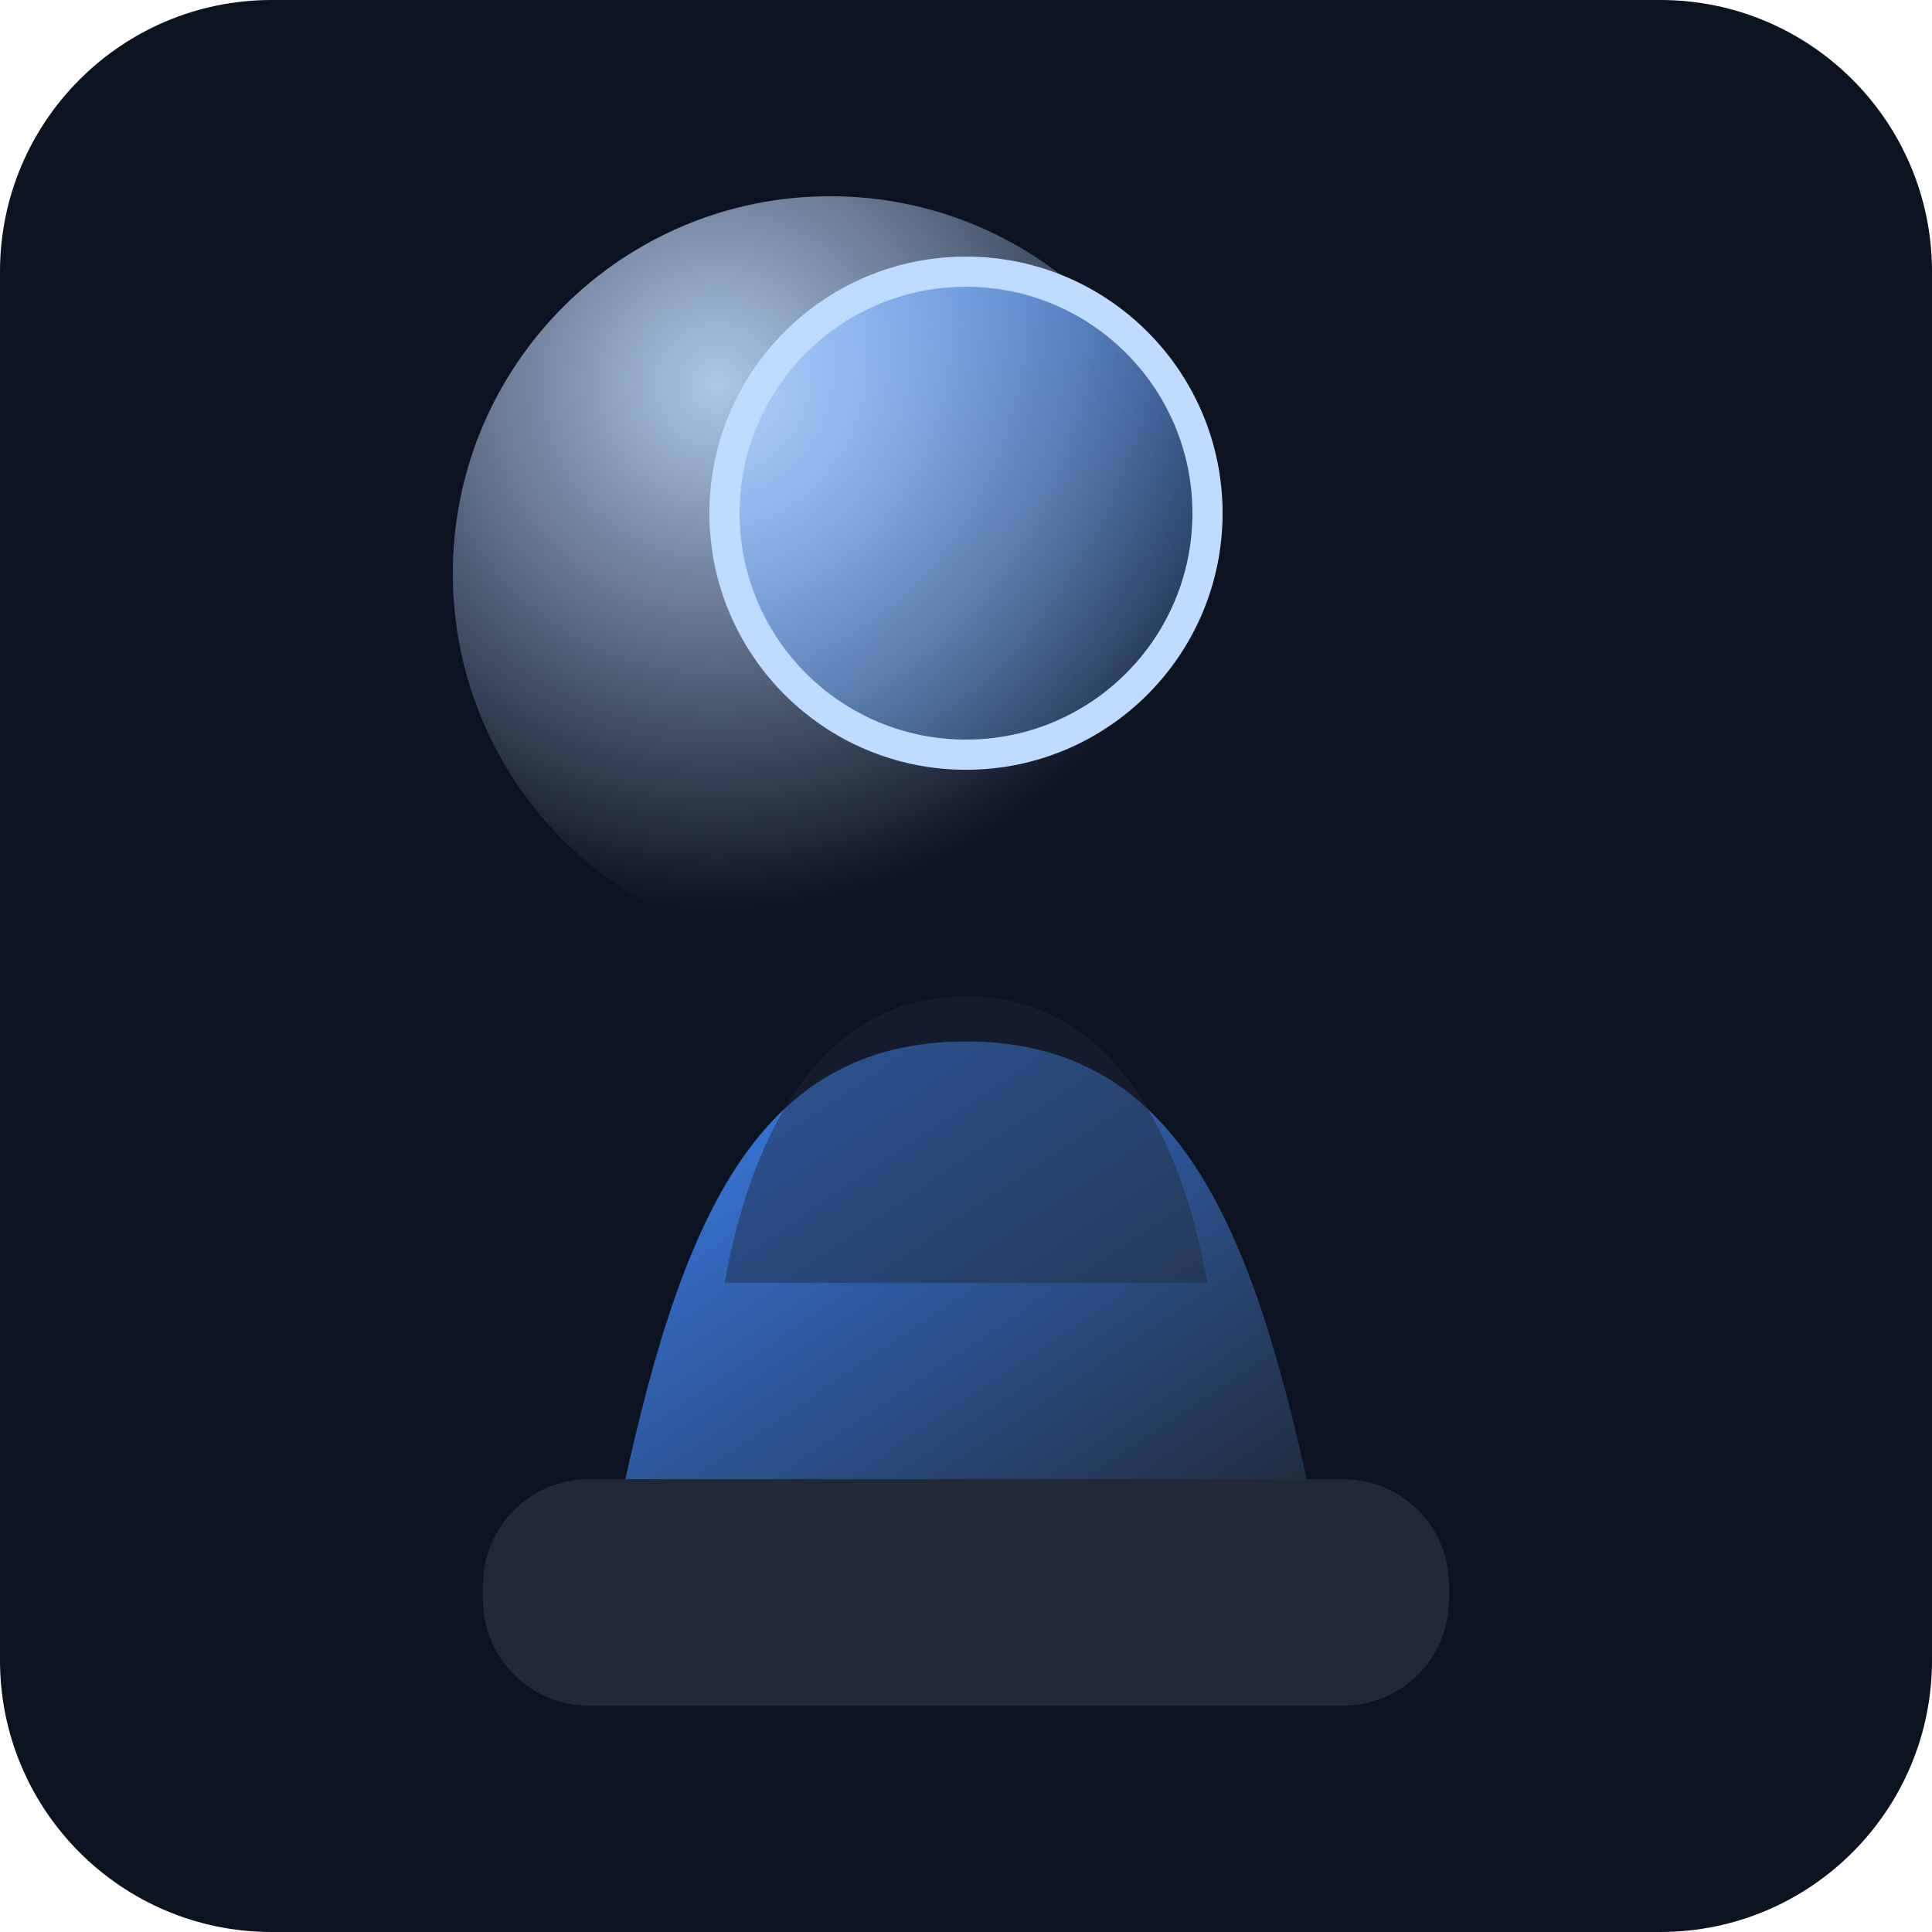
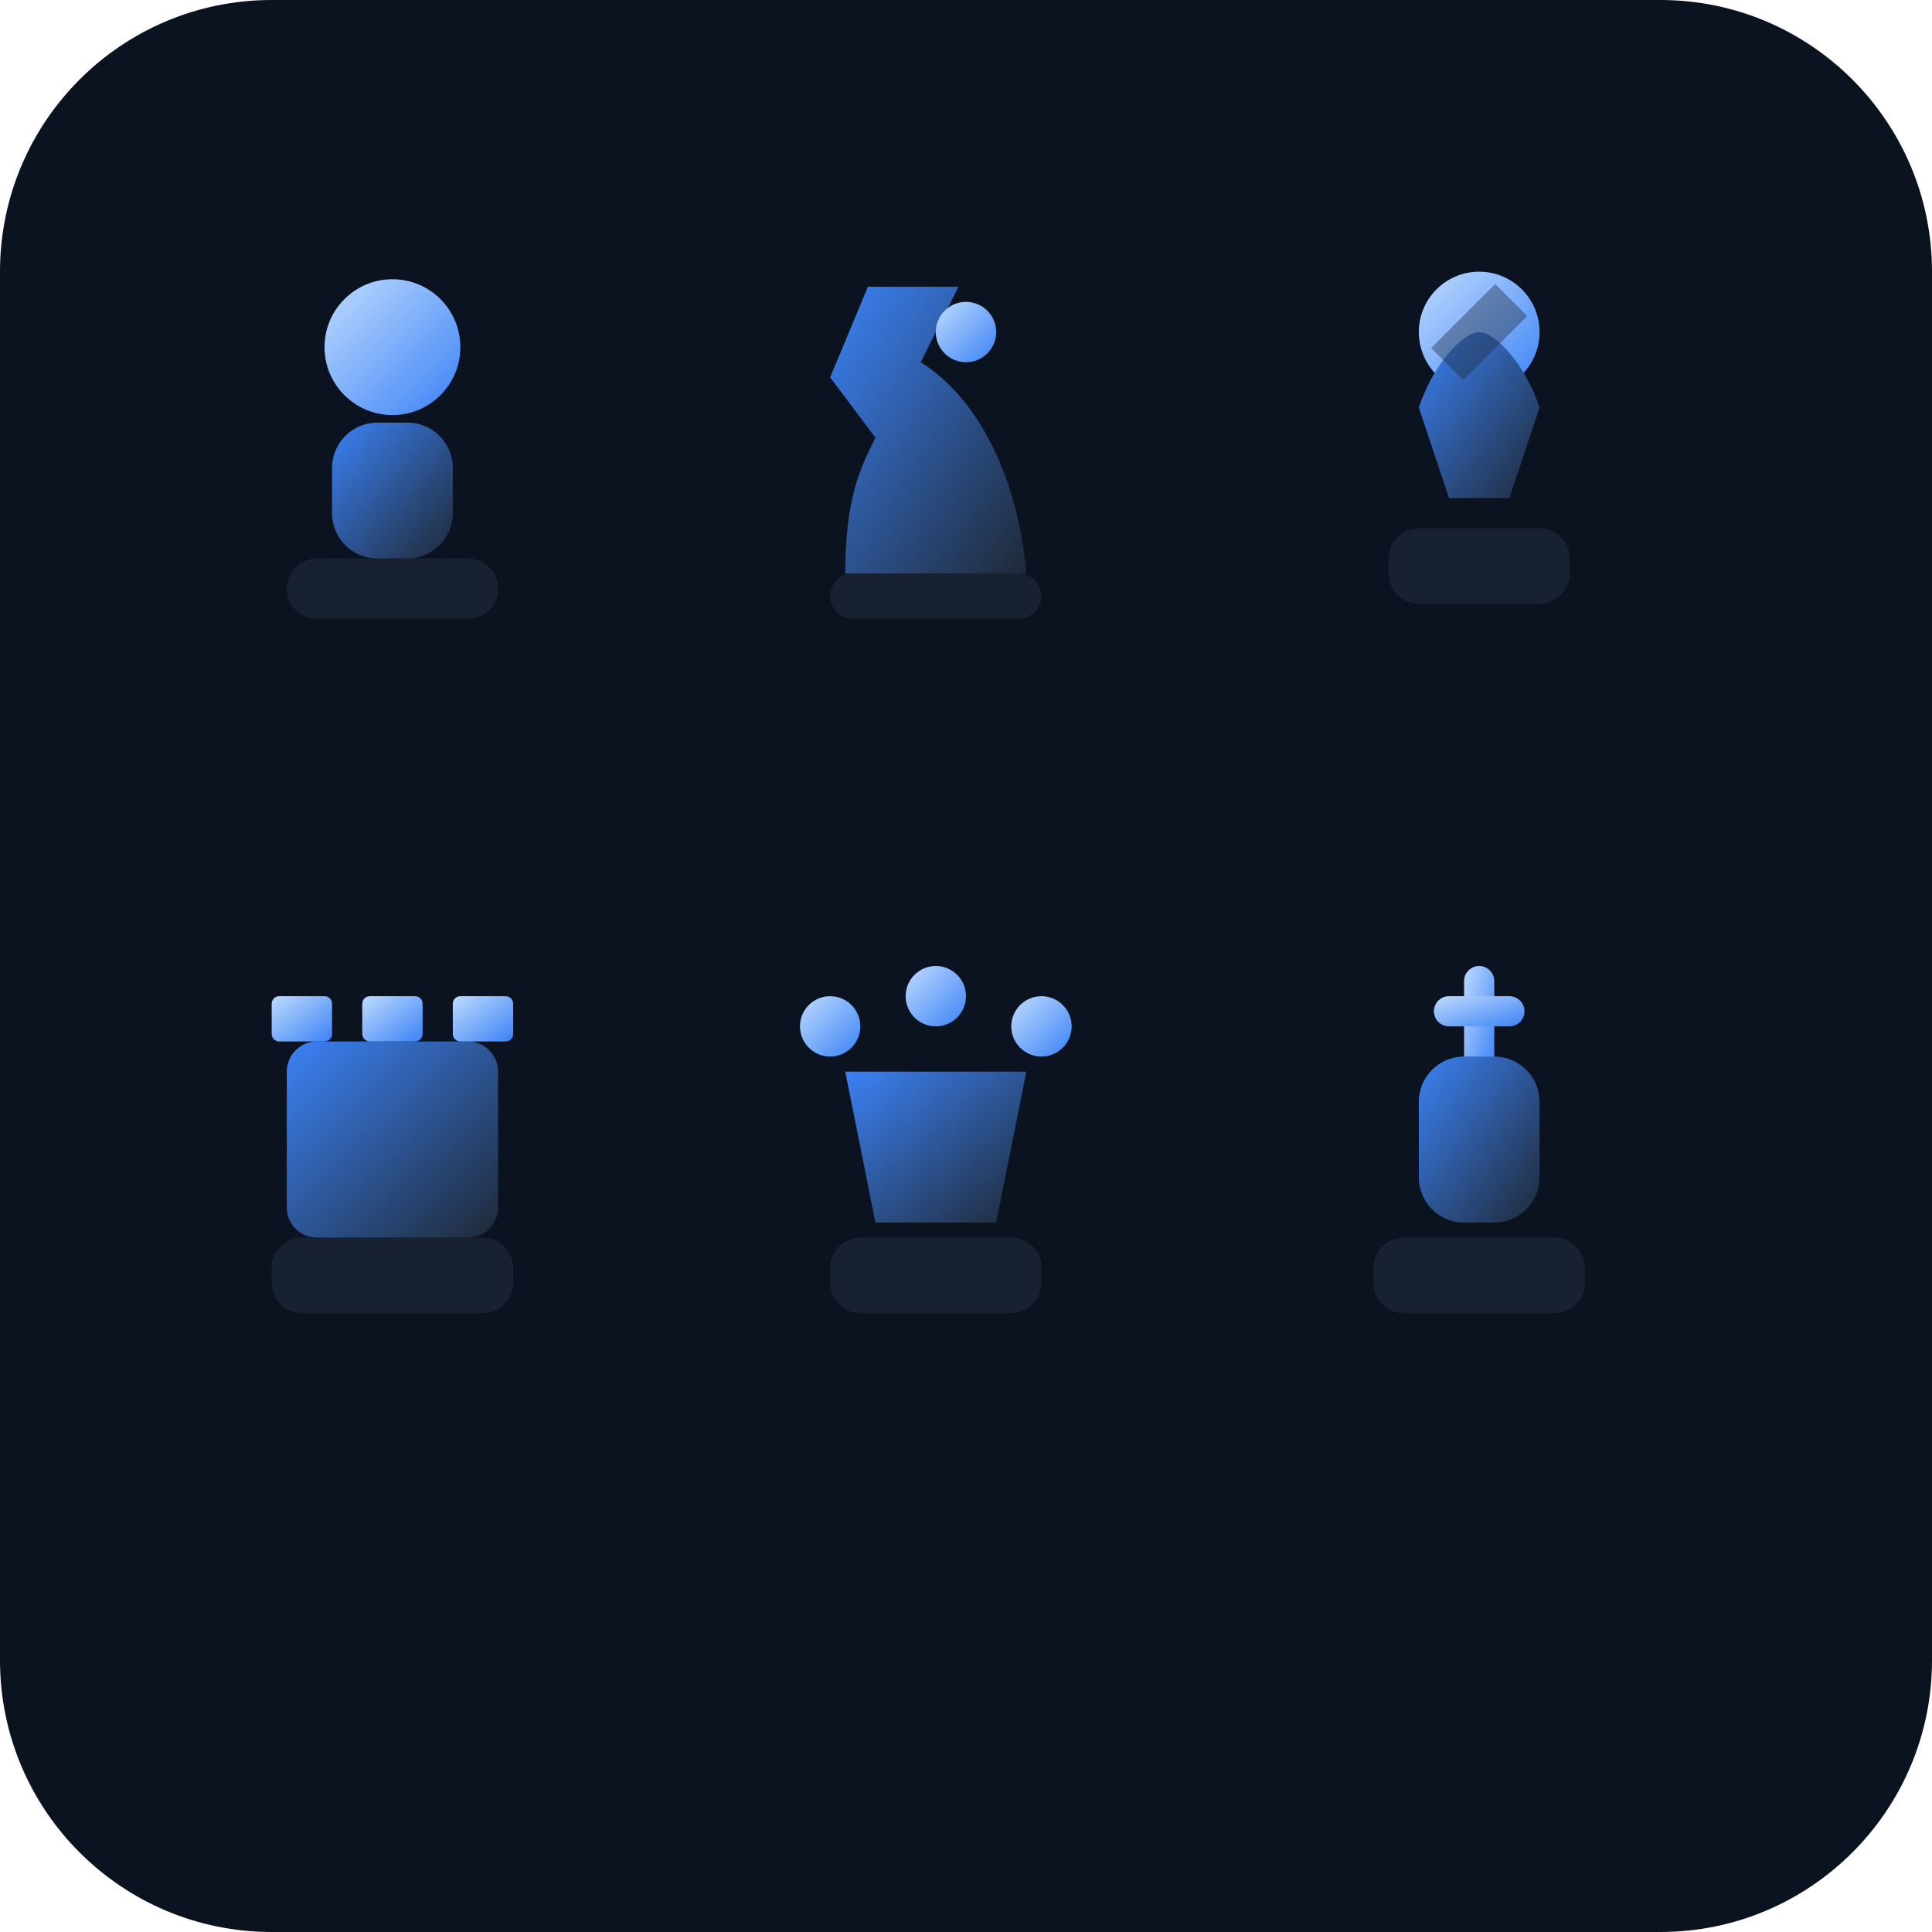
<svg xmlns="http://www.w3.org/2000/svg" width="256" height="256" viewBox="0 0 256 256">
  <defs>
-     <radialGradient id="shine" cx="35%" cy="25%" r="70%">
-       <stop offset="0%" stop-color="#bfdbfe" stop-opacity="0.9" />
-       <stop offset="100%" stop-color="#bfdbfe" stop-opacity="0" />
-     </radialGradient>
-     <linearGradient id="body" x1="0" y1="0" x2="1" y2="1">
+     <linearGradient id="piece" x1="0" y1="0" x2="1" y2="1">
      <stop offset="0%" stop-color="#3b82f6" />
      <stop offset="100%" stop-color="#1f2937" />
    </linearGradient>
+     <linearGradient id="pieceAlt" x1="0" y1="0" x2="1" y2="1">
+       <stop offset="0%" stop-color="#bfdbfe" />
+       <stop offset="100%" stop-color="#3b82f6" />
+     </linearGradient>
  </defs>
  <rect width="256" height="256" rx="36" fill="#0b1220" />
-   <circle cx="128" cy="68" r="32" fill="url(#body)" stroke="#bfdbfe" stroke-width="4" />
-   <path d="M82 200c8-38 18-62 46-62s38 24 46 62" fill="url(#body)" />
-   <path d="M96 170c4-22 14-38 32-38s28 16 32 38" fill="#1f2937" opacity="0.45" />
-   <rect x="64" y="196" width="128" height="30" rx="14" fill="#1f2937" />
-   <circle cx="110" cy="76" r="50" fill="url(#shine)" />
+   <g transform="translate(20 28)">
+     <g transform="translate(0 0)">
+       <circle cx="32" cy="18" r="9" fill="url(#pieceAlt)" />
+       <rect x="24" y="28" width="16" height="18" rx="6" fill="url(#piece)" />
+       <rect x="18" y="46" width="28" height="8" rx="4" fill="#1f2937" opacity="0.65" />
+     </g>
+     <g transform="translate(72 0)">
+       <path d="M20 48h24c-1-12-6-23-14-28l5-10h-12l-5 12 6 8c-2 4-4 8-4 18z" fill="url(#piece)" />
+       <rect x="18" y="48" width="28" height="6" rx="3" fill="#1f2937" opacity="0.65" />
+       <circle cx="36" cy="16" r="4" fill="url(#pieceAlt)" />
+     </g>
+     <g transform="translate(144 0)">
+       <circle cx="32" cy="16" r="8" fill="url(#pieceAlt)" />
+       <path d="M24 26c2-6 6-10 8-10s6 4 8 10l-4 12h-8l-4-12z" fill="url(#piece)" />
+       <rect x="20" y="42" width="24" height="10" rx="4" fill="#1f2937" opacity="0.65" />
+       <rect x="29" y="10" width="6" height="12" transform="rotate(45 32 16)" fill="#1f2937" opacity="0.4" />
+     </g>
+     <g transform="translate(0 92)">
+       <rect x="18" y="18" width="28" height="26" rx="4" fill="url(#piece)" />
+       <rect x="16" y="44" width="32" height="10" rx="4" fill="#1f2937" opacity="0.65" />
+       <rect x="16" y="12" width="8" height="6" rx="1" fill="url(#pieceAlt)" />
+       <rect x="28" y="12" width="8" height="6" rx="1" fill="url(#pieceAlt)" />
+       <rect x="40" y="12" width="8" height="6" rx="1" fill="url(#pieceAlt)" />
+     </g>
+     <g transform="translate(72 92)">
+       <circle cx="18" cy="16" r="4" fill="url(#pieceAlt)" />
+       <circle cx="32" cy="12" r="4" fill="url(#pieceAlt)" />
+       <circle cx="46" cy="16" r="4" fill="url(#pieceAlt)" />
+       <path d="M20 22h24l-4 20h-16l-4-20z" fill="url(#piece)" />
+       <rect x="18" y="44" width="28" height="10" rx="4" fill="#1f2937" opacity="0.65" />
+     </g>
+     <g transform="translate(144 92)">
+       <rect x="30" y="8" width="4" height="14" rx="2" fill="url(#pieceAlt)" />
+       <rect x="26" y="12" width="12" height="4" rx="2" fill="url(#pieceAlt)" />
+       <rect x="24" y="20" width="16" height="22" rx="6" fill="url(#piece)" />
+       <rect x="18" y="44" width="28" height="10" rx="4" fill="#1f2937" opacity="0.65" />
+     </g>
+   </g>
</svg>
